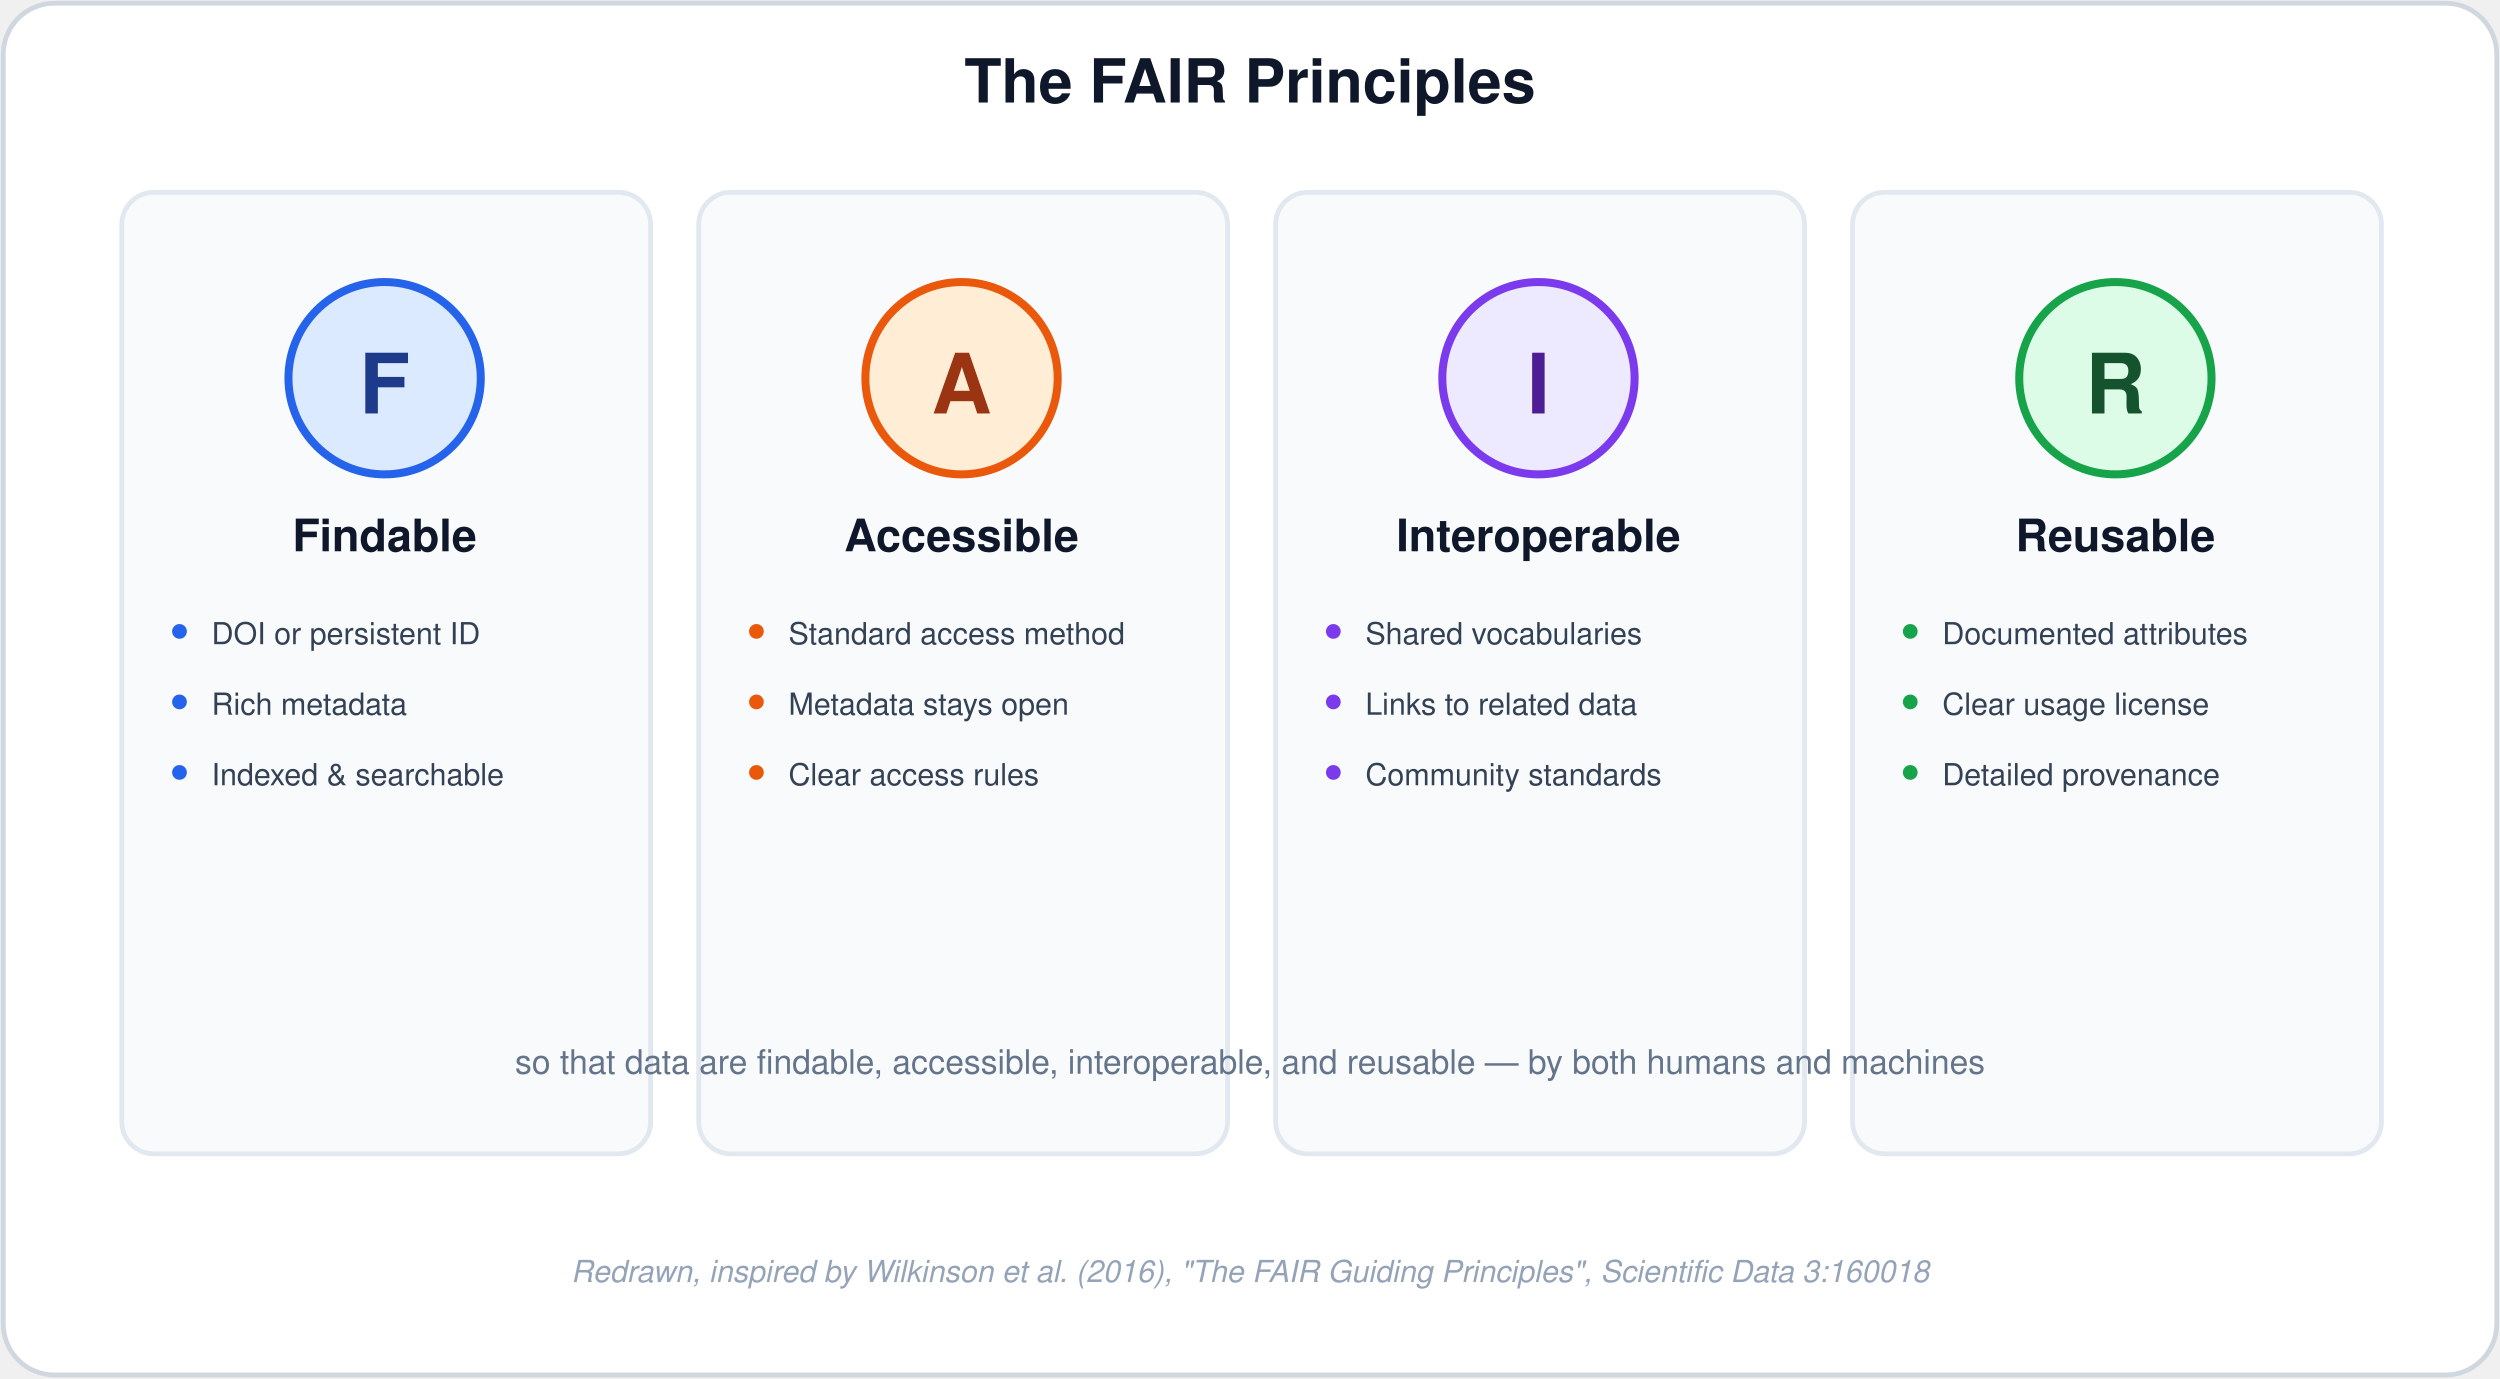
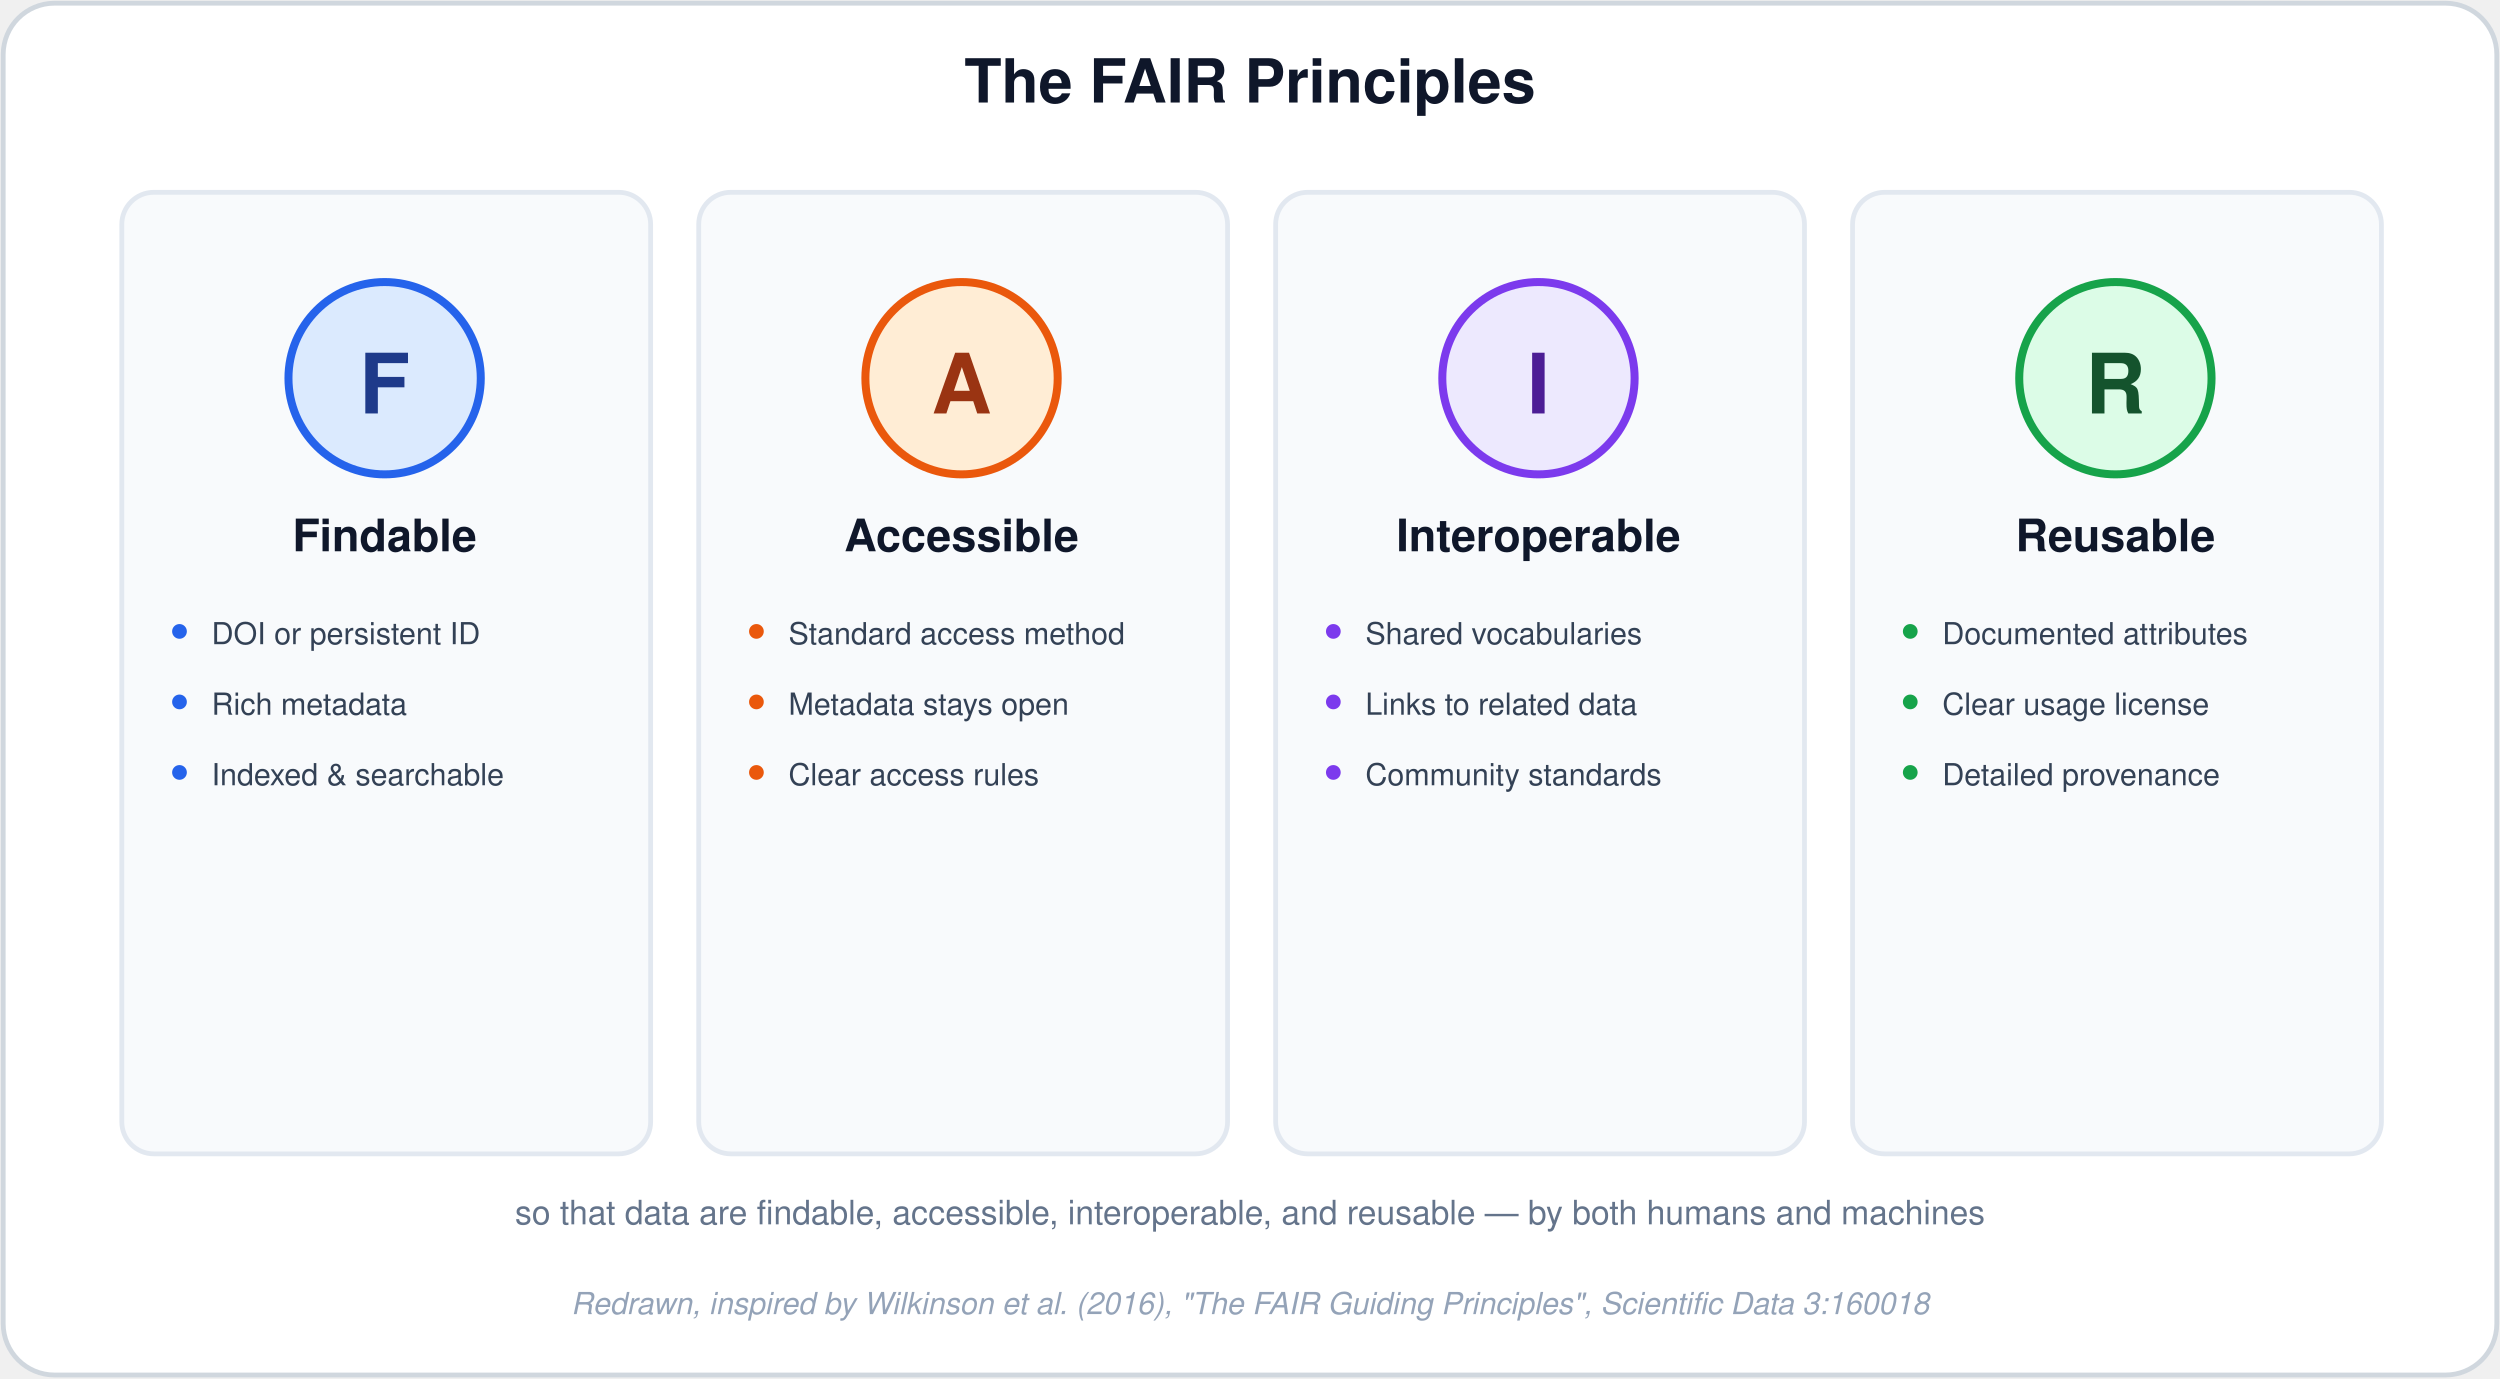
<svg xmlns="http://www.w3.org/2000/svg" viewBox="0 0 780 430" role="img" aria-label="The FAIR principles: Findable, Accessible, Interoperable, and Reusable, each shown as a column with its defining criteria.">
  <rect x="1" y="1" width="778" height="428" rx="16" fill="#ffffff" stroke="#d0d7de" stroke-width="1.5" />
  <text x="390" y="32" text-anchor="middle" font-family="Helvetica, Arial, sans-serif" font-size="19" font-weight="700" fill="#0f172a">The FAIR Principles</text>
  <rect x="38" y="60" width="165" height="300" rx="10" fill="#f8fafc" stroke="#e2e8f0" stroke-width="1.5" />
  <circle cx="120" cy="118" r="30" fill="#dbeafe" stroke="#2563eb" stroke-width="2.5" />
  <text x="120" y="129" text-anchor="middle" font-family="Helvetica, Arial, sans-serif" font-size="26" font-weight="700" fill="#1e3a8a">F</text>
  <text x="120" y="172" text-anchor="middle" font-family="Helvetica, Arial, sans-serif" font-size="14" font-weight="700" fill="#0f172a">Findable</text>
  <circle cx="56" cy="197" r="2.3" fill="#2563eb" />
  <text x="66" y="201" font-family="Helvetica, Arial, sans-serif" font-size="9.5" fill="#334155">DOI or persistent ID</text>
  <circle cx="56" cy="219" r="2.3" fill="#2563eb" />
  <text x="66" y="223" font-family="Helvetica, Arial, sans-serif" font-size="9.5" fill="#334155">Rich metadata</text>
  <circle cx="56" cy="241" r="2.3" fill="#2563eb" />
  <text x="66" y="245" font-family="Helvetica, Arial, sans-serif" font-size="9.5" fill="#334155">Indexed &amp; searchable</text>
  <rect x="218" y="60" width="165" height="300" rx="10" fill="#f8fafc" stroke="#e2e8f0" stroke-width="1.5" />
  <circle cx="300" cy="118" r="30" fill="#ffedd5" stroke="#ea580c" stroke-width="2.5" />
  <text x="300" y="129" text-anchor="middle" font-family="Helvetica, Arial, sans-serif" font-size="26" font-weight="700" fill="#9a3412">A</text>
  <text x="300" y="172" text-anchor="middle" font-family="Helvetica, Arial, sans-serif" font-size="14" font-weight="700" fill="#0f172a">Accessible</text>
  <circle cx="236" cy="197" r="2.3" fill="#ea580c" />
  <text x="246" y="201" font-family="Helvetica, Arial, sans-serif" font-size="9.5" fill="#334155">Standard access method</text>
  <circle cx="236" cy="219" r="2.3" fill="#ea580c" />
  <text x="246" y="223" font-family="Helvetica, Arial, sans-serif" font-size="9.5" fill="#334155">Metadata stays open</text>
  <circle cx="236" cy="241" r="2.3" fill="#ea580c" />
  <text x="246" y="245" font-family="Helvetica, Arial, sans-serif" font-size="9.5" fill="#334155">Clear access rules</text>
  <rect x="398" y="60" width="165" height="300" rx="10" fill="#f8fafc" stroke="#e2e8f0" stroke-width="1.5" />
  <circle cx="480" cy="118" r="30" fill="#ede9fe" stroke="#7c3aed" stroke-width="2.5" />
  <text x="480" y="129" text-anchor="middle" font-family="Helvetica, Arial, sans-serif" font-size="26" font-weight="700" fill="#4c1d95">I</text>
  <text x="480" y="172" text-anchor="middle" font-family="Helvetica, Arial, sans-serif" font-size="14" font-weight="700" fill="#0f172a">Interoperable</text>
  <circle cx="416" cy="197" r="2.3" fill="#7c3aed" />
  <text x="426" y="201" font-family="Helvetica, Arial, sans-serif" font-size="9.5" fill="#334155">Shared vocabularies</text>
  <circle cx="416" cy="219" r="2.3" fill="#7c3aed" />
  <text x="426" y="223" font-family="Helvetica, Arial, sans-serif" font-size="9.5" fill="#334155">Links to related data</text>
  <circle cx="416" cy="241" r="2.3" fill="#7c3aed" />
  <text x="426" y="245" font-family="Helvetica, Arial, sans-serif" font-size="9.5" fill="#334155">Community standards</text>
  <rect x="578" y="60" width="165" height="300" rx="10" fill="#f8fafc" stroke="#e2e8f0" stroke-width="1.5" />
  <circle cx="660" cy="118" r="30" fill="#dcfce7" stroke="#16a34a" stroke-width="2.5" />
  <text x="660" y="129" text-anchor="middle" font-family="Helvetica, Arial, sans-serif" font-size="26" font-weight="700" fill="#14532d">R</text>
  <text x="660" y="172" text-anchor="middle" font-family="Helvetica, Arial, sans-serif" font-size="14" font-weight="700" fill="#0f172a">Reusable</text>
  <circle cx="596" cy="197" r="2.3" fill="#16a34a" />
  <text x="606" y="201" font-family="Helvetica, Arial, sans-serif" font-size="9.5" fill="#334155">Documented attributes</text>
  <circle cx="596" cy="219" r="2.3" fill="#16a34a" />
  <text x="606" y="223" font-family="Helvetica, Arial, sans-serif" font-size="9.5" fill="#334155">Clear usage license</text>
  <circle cx="596" cy="241" r="2.3" fill="#16a34a" />
  <text x="606" y="245" font-family="Helvetica, Arial, sans-serif" font-size="9.5" fill="#334155">Detailed provenance</text>
-   <text x="390" y="335" text-anchor="middle" font-family="Helvetica, Arial, sans-serif" font-size="10.5" fill="#64748b">so that data are findable, accessible, interoperable, and reusable — by both humans and machines</text>
-   <text x="390" y="400" text-anchor="middle" font-family="Helvetica, Arial, sans-serif" font-size="9.5" font-style="italic" fill="#94a3b8">Redrawn, inspired by Wilkinson et al. (2016), "The FAIR Guiding Principles", Scientific Data 3:160018</text>
+   <text x="390" y="382" text-anchor="middle" font-family="Helvetica, Arial, sans-serif" font-size="10.5" fill="#64748b">so that data are findable, accessible, interoperable, and reusable — by both humans and machines</text>
+   <text x="390" y="410" text-anchor="middle" font-family="Helvetica, Arial, sans-serif" font-size="9.5" font-style="italic" fill="#94a3b8">Redrawn, inspired by Wilkinson et al. (2016), "The FAIR Guiding Principles", Scientific Data 3:160018</text>
</svg>
